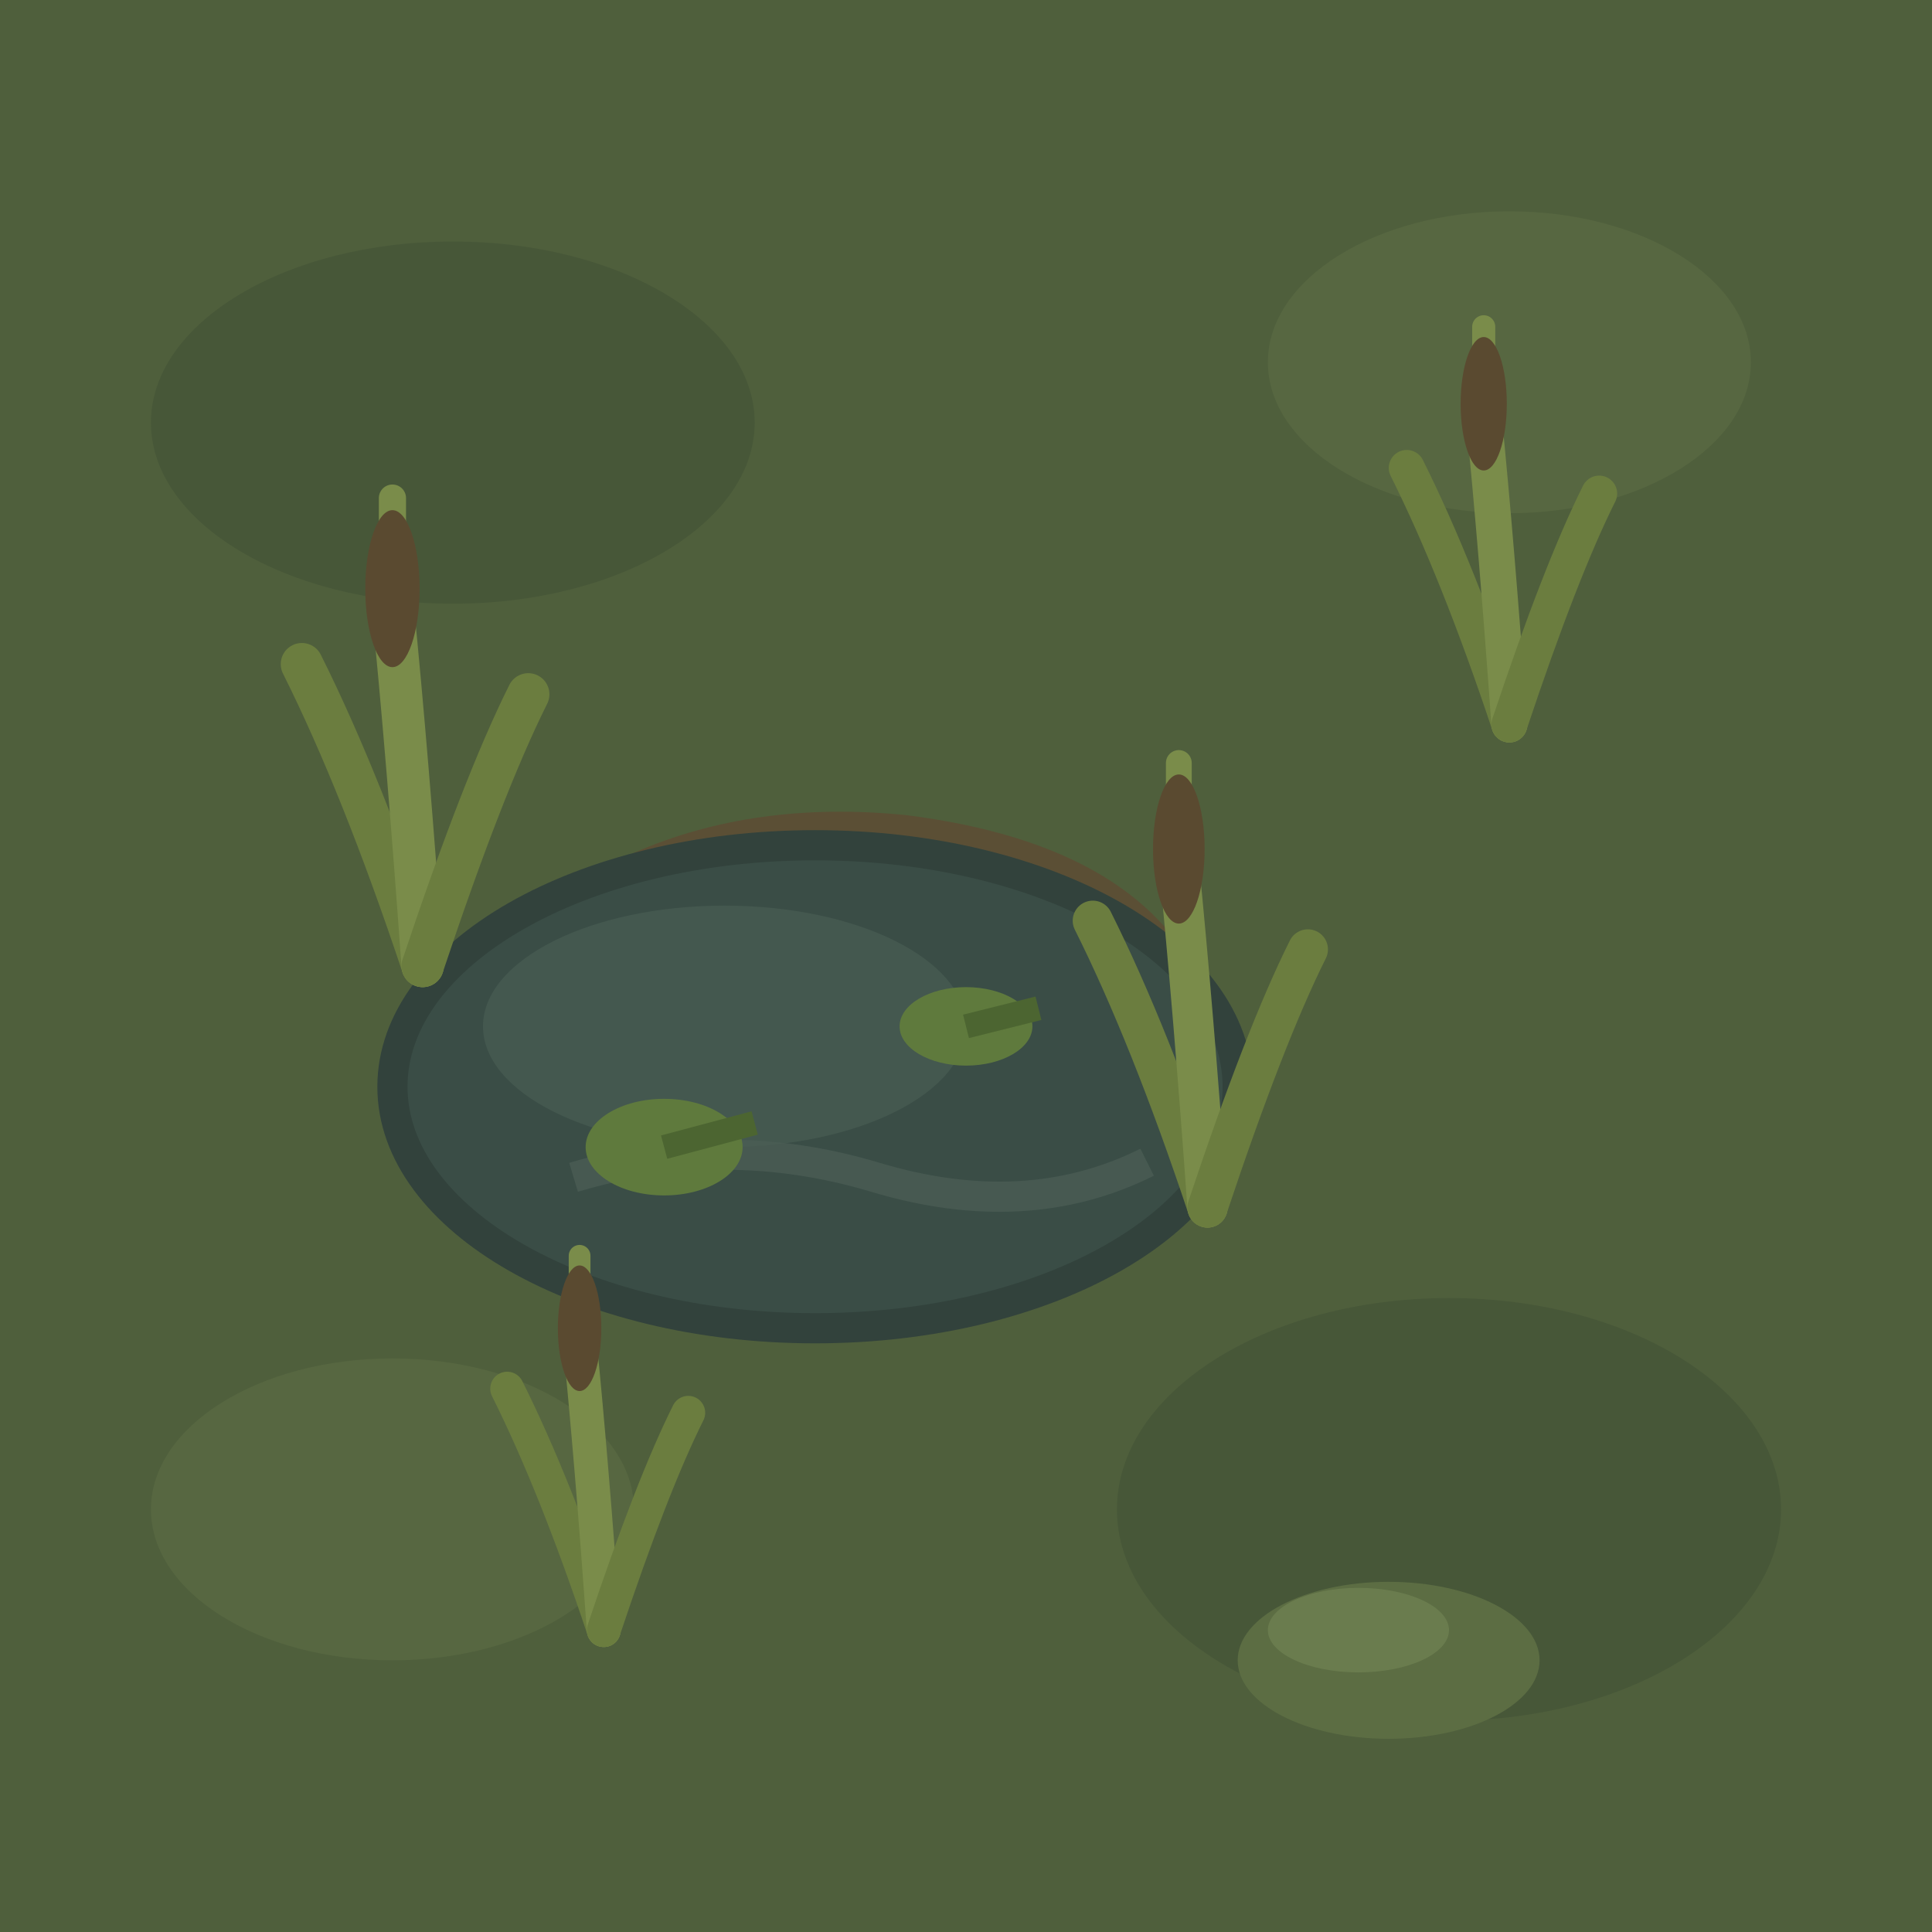
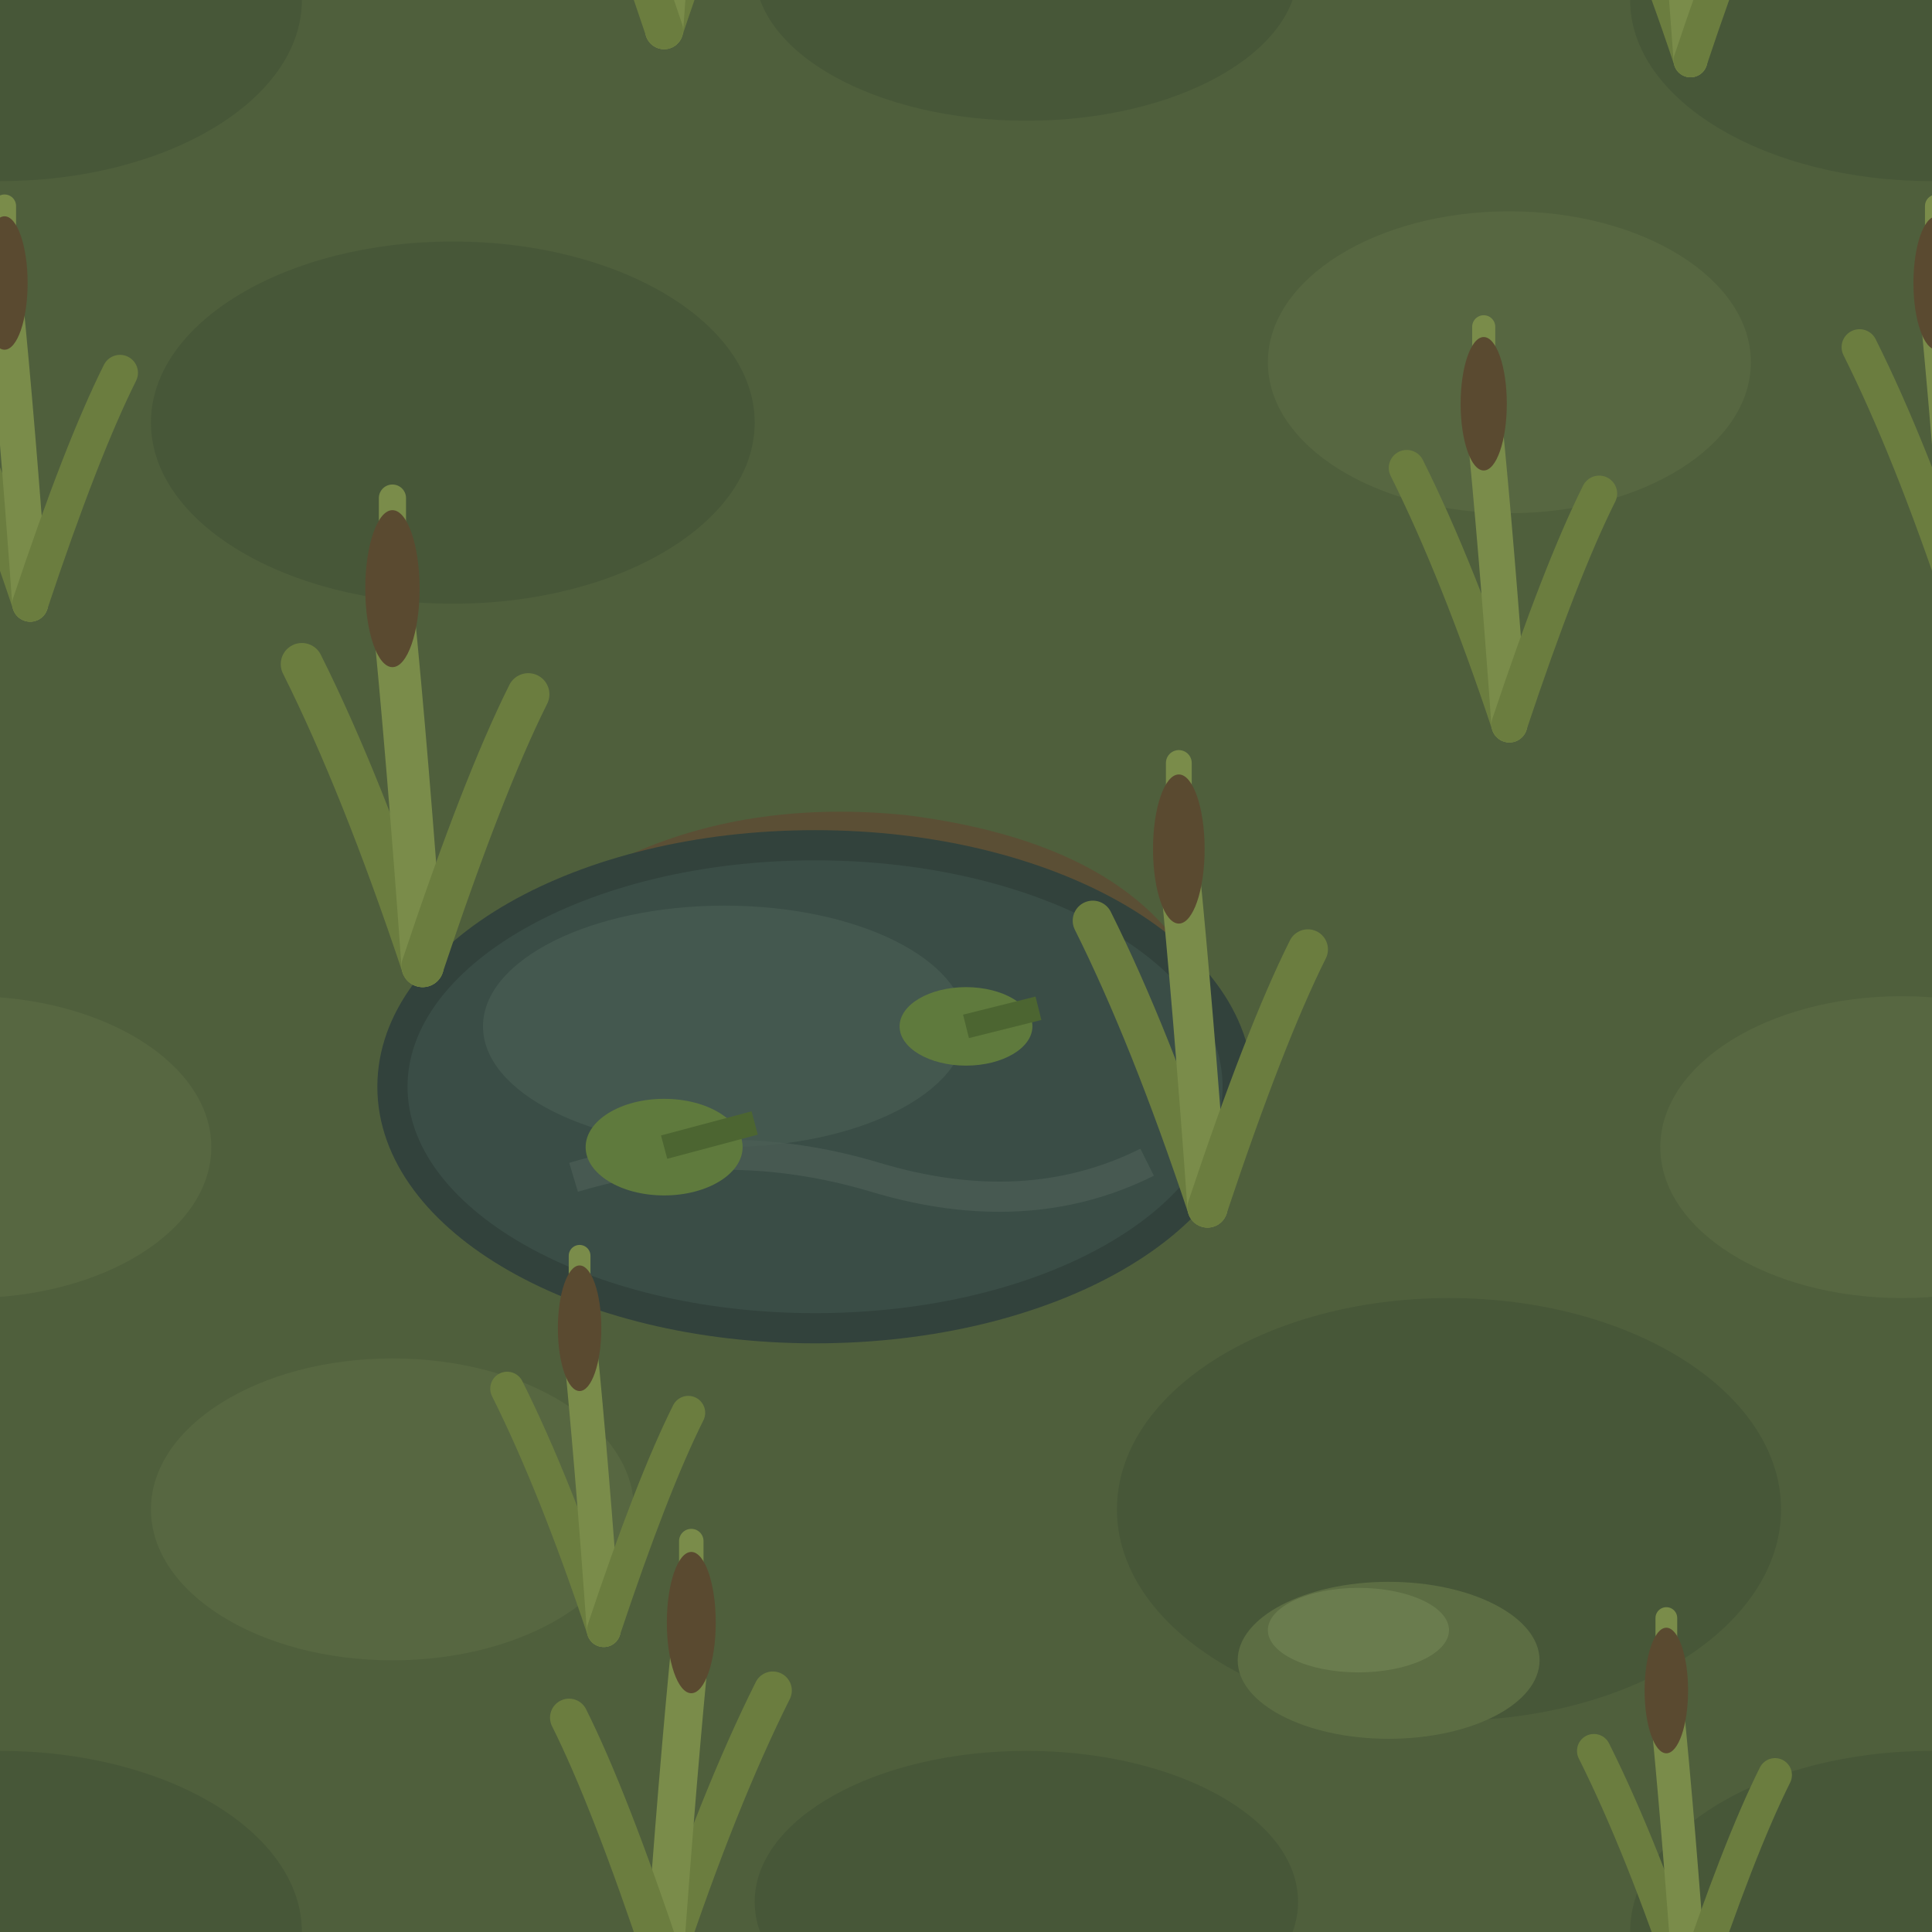
<svg xmlns="http://www.w3.org/2000/svg" viewBox="0 0 64 64">
  <defs>
    <g id="rd" fill="none" stroke-linecap="round">
      <path d="M0 0 Q-2 -6 -4 -10" stroke="#6b7d3f" stroke-width="1.4" />
      <path d="M0 0 Q-0.5 -7 -1 -12" stroke="#7a8c4a" stroke-width="1.4" />
      <path d="M0 0 Q2 -6 3.5 -9" stroke="#6b7d3f" stroke-width="1.4" />
      <path d="M-1 -12 L-1 -15.5" stroke="#7a8c4a" stroke-width="0.9" />
      <ellipse cx="-1" cy="-12.5" rx="0.9" ry="2.6" fill="#5a4a30" />
    </g>
  </defs>
  <rect width="64" height="64" fill="#4f5f3c" />
  <g fill="#475738">
    <ellipse cx="15" cy="14" rx="10" ry="6" />
    <ellipse cx="48" cy="50" rx="11" ry="7" />
  </g>
  <g fill="#576741">
    <ellipse cx="50" cy="12" rx="8" ry="5" />
    <ellipse cx="13" cy="50" rx="8" ry="5" />
  </g>
+   <g>
+     <ellipse cx="0" cy="0" rx="10" ry="6" fill="#475738" />
+     <ellipse cx="64" cy="0" rx="10" ry="6" fill="#475738" />
+     <ellipse cx="0" cy="64" rx="10" ry="6" fill="#475738" />
+     <ellipse cx="64" cy="64" rx="10" ry="6" fill="#475738" />
+     <ellipse cx="-1" cy="38" rx="8" ry="5" fill="#576741" />
+     <ellipse cx="63" cy="38" rx="8" ry="5" fill="#576741" />
+     <ellipse cx="34" cy="-1" rx="9" ry="5" fill="#475738" />
+     <ellipse cx="34" cy="63" rx="9" ry="5" fill="#475738" />
+     <use href="#rd" transform="translate(1 20) scale(0.85)" />
+     <use href="#rd" transform="translate(65 20) scale(0.85)" />
+     <use href="#rd" transform="translate(56 2) scale(0.8)" />
+     <use href="#rd" transform="translate(56 66) scale(0.8)" />
+     <use href="#rd" transform="translate(22 1) scale(-0.9 0.9)" />
+     <use href="#rd" transform="translate(22 65) scale(-0.9 0.9)" />
+   </g>
  <path d="M14 34 Q20 26 30 27 Q38 28 40 33 Q30 30 20 33 Q15 34 14 34 Z" fill="#5b4f35" />
  <ellipse cx="27" cy="36" rx="14" ry="8" fill="#3a4d46" />
  <ellipse cx="27" cy="36" rx="14" ry="8" fill="none" stroke="#32423c" stroke-width="1" />
  <ellipse cx="24" cy="34" rx="8" ry="4" fill="#44584f" />
  <path d="M19 39 Q24 37.5 29 39 T38 38.5" stroke="#4a5c54" stroke-width="1" fill="none" opacity="0.8" />
  <ellipse cx="22" cy="38" rx="2.6" ry="1.6" fill="#5f7a3d" />
  <path d="M22 38 L25 37.2" stroke="#4c6531" stroke-width="0.8" />
  <ellipse cx="32" cy="34" rx="2.2" ry="1.3" fill="#5f7a3d" />
  <path d="M32 34 L34.4 33.4" stroke="#4c6531" stroke-width="0.8" />
  <use href="#rd" transform="translate(50 24) scale(0.85)" />
  <use href="#rd" transform="translate(14 32)" />
  <use href="#rd" transform="translate(40 40) scale(0.95)" />
  <ellipse cx="46" cy="55" rx="5" ry="2.6" fill="#5c6d43" />
  <ellipse cx="45" cy="54" rx="3" ry="1.4" fill="#6a7c4e" />
  <use href="#rd" transform="translate(20 54) scale(0.8)" />
</svg>
